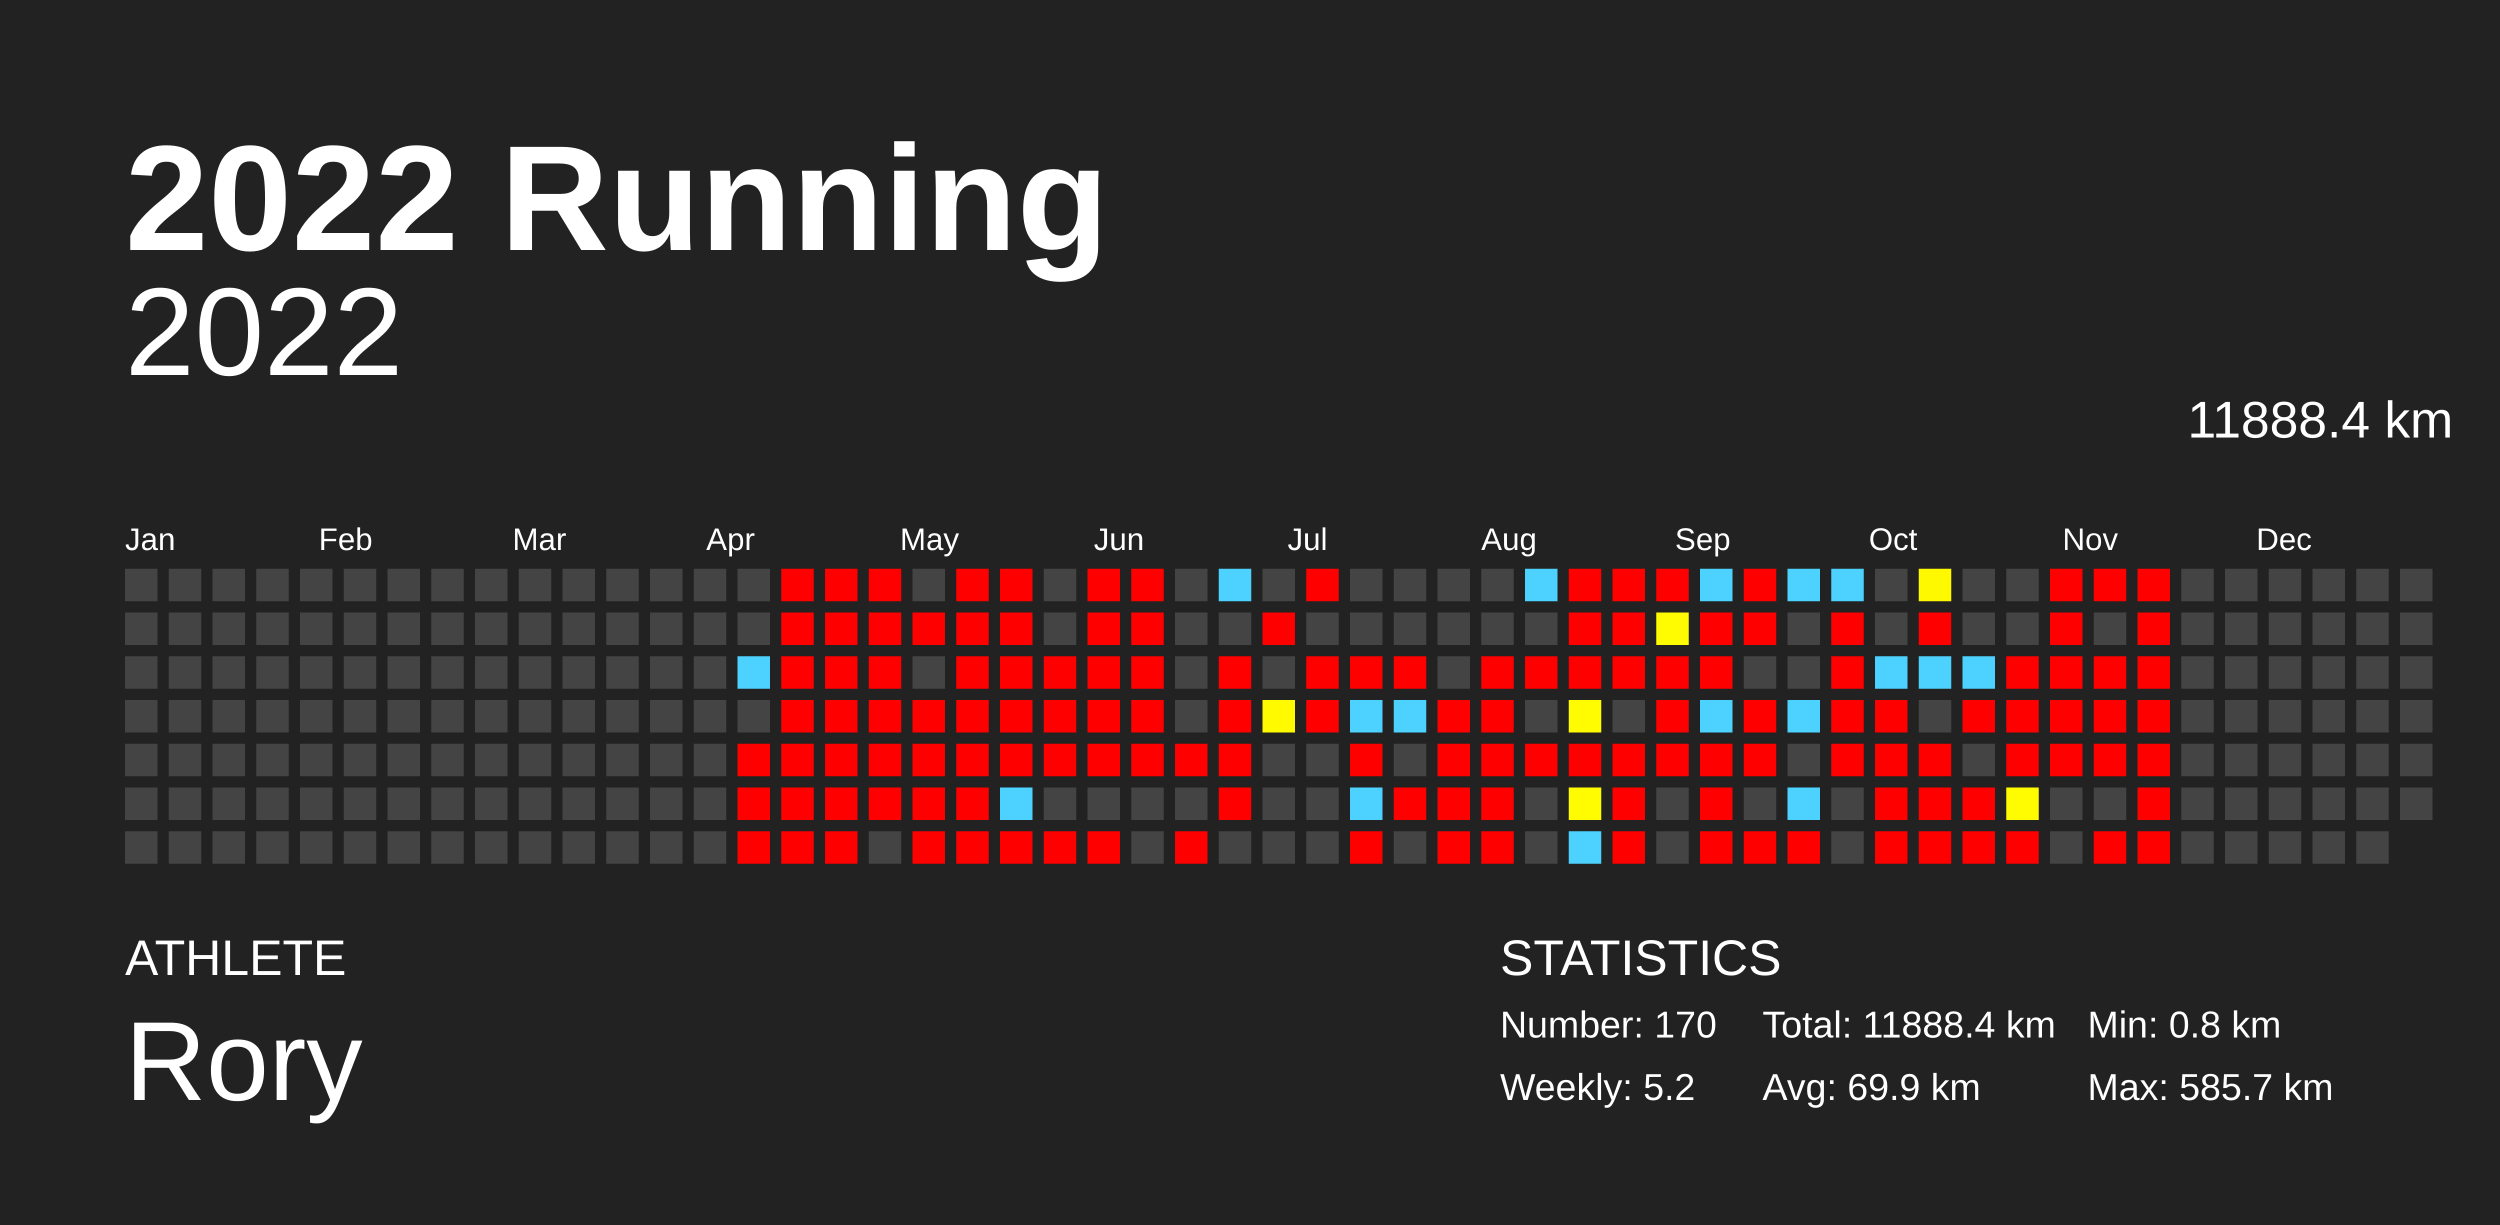
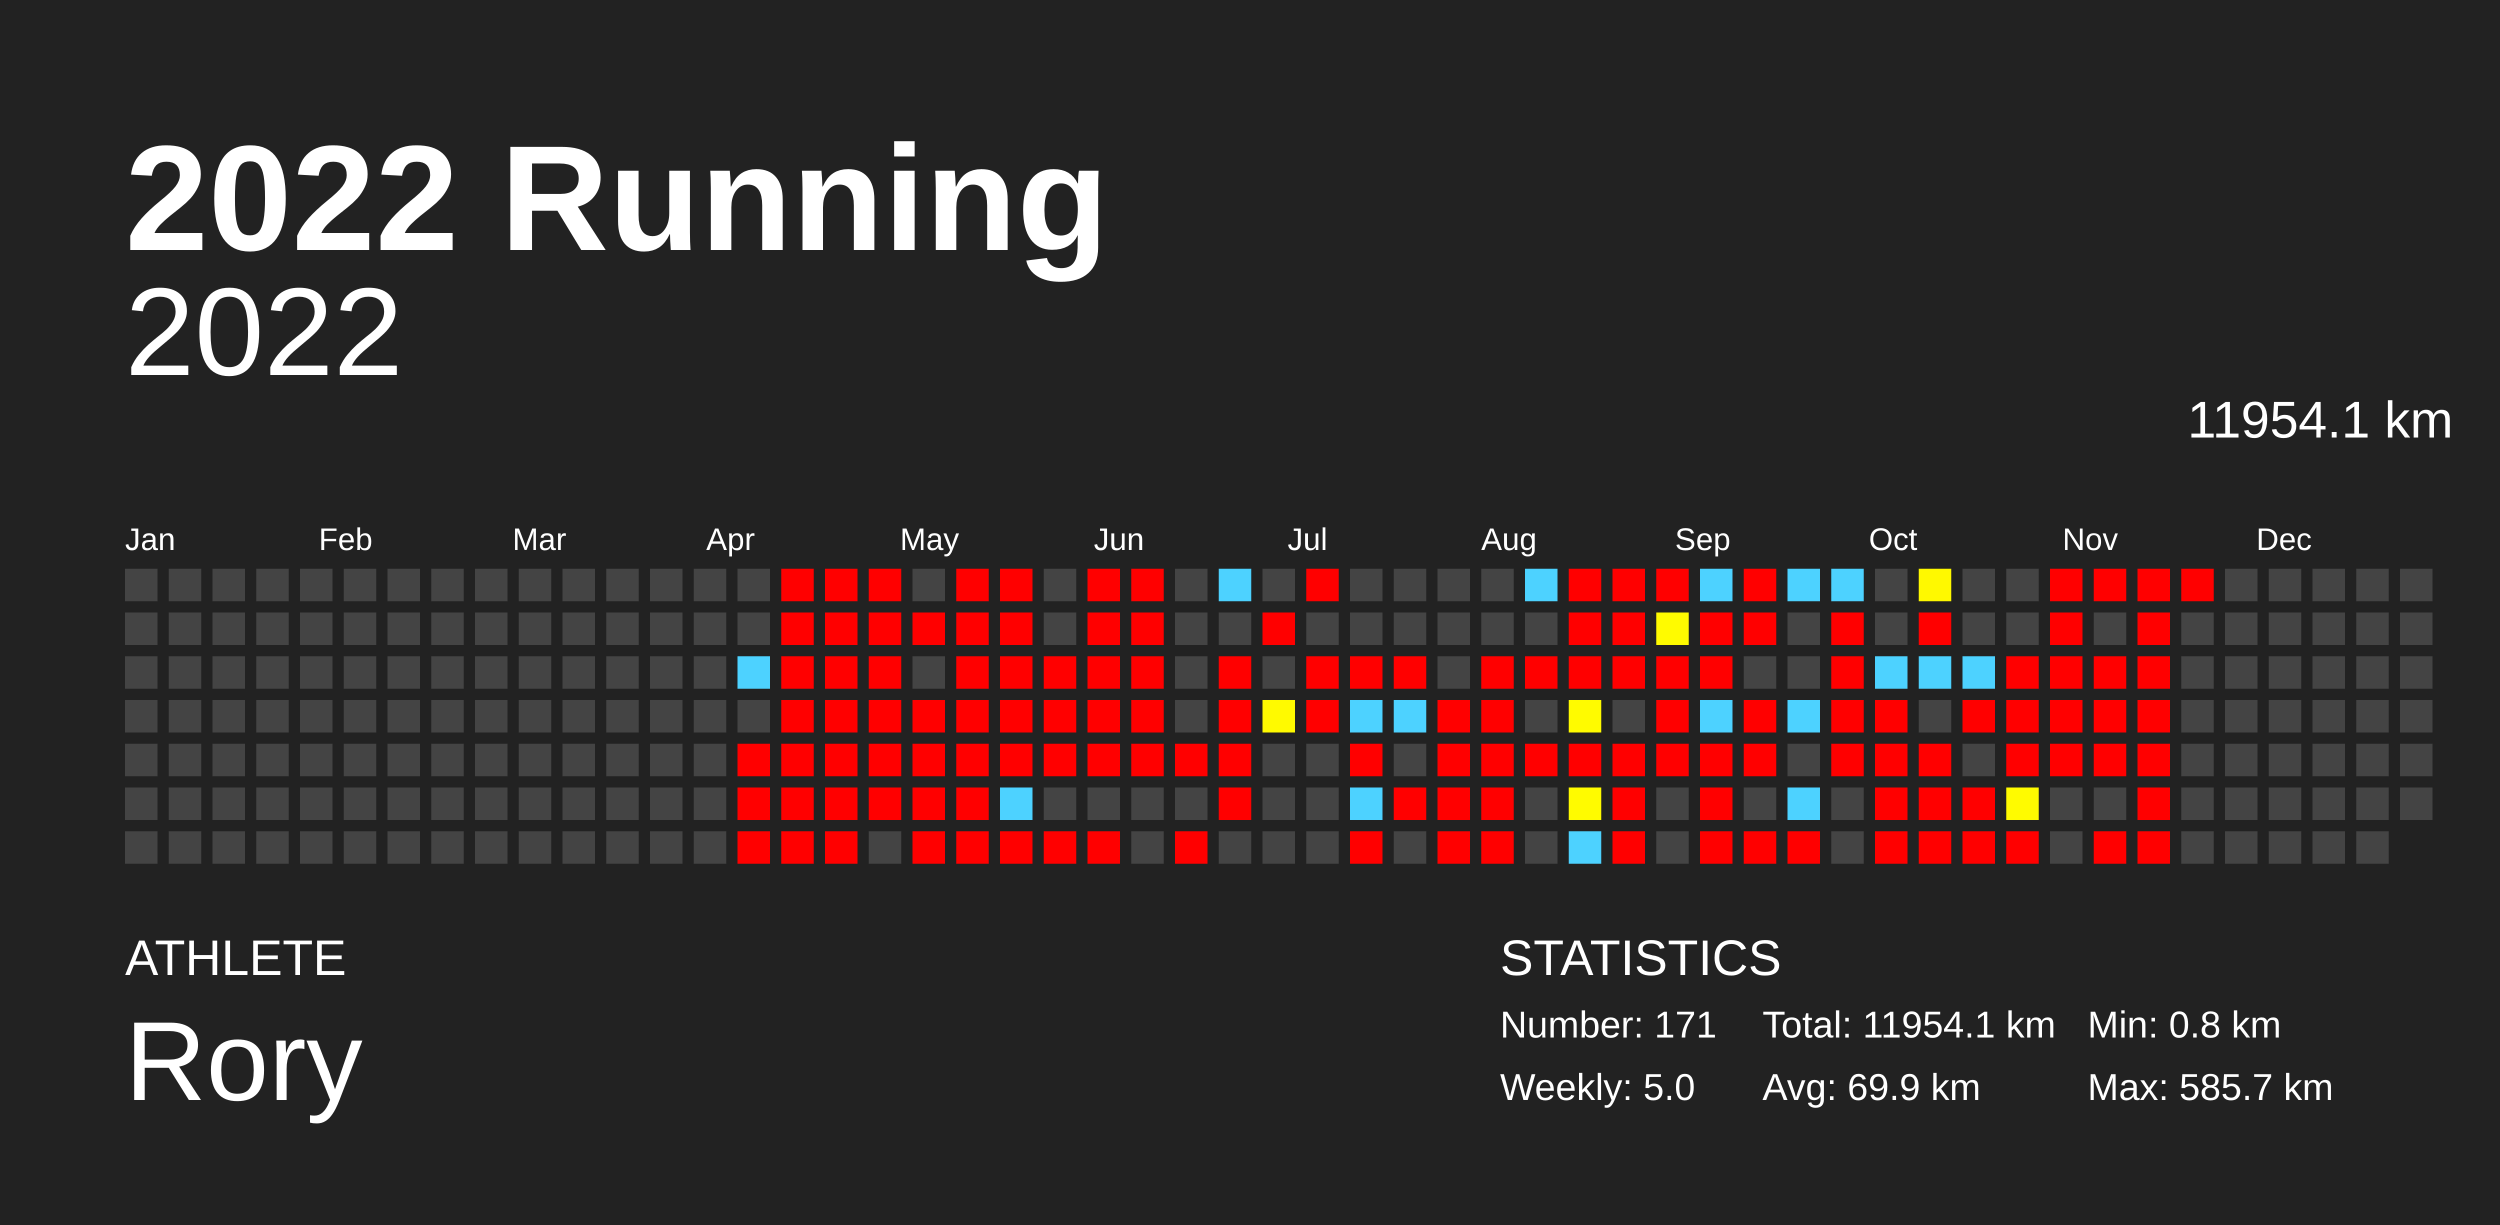
<svg xmlns="http://www.w3.org/2000/svg" baseProfile="full" height="98mm" version="1.1" viewBox="0,0,200,98" width="200mm">
  <defs />
  <rect fill="#222222" height="98" width="200" x="0" y="0" />
  <text fill="#FFFFFF" style="font-size:12px; font-family:Arial; font-weight:bold;" x="10" y="20">2022 Running</text>
  <text fill="#FFFFFF" style="font-size:4px; font-family:Arial" x="10" y="78">ATHLETE</text>
  <text fill="#FFFFFF" style="font-size:9px; font-family:Arial" x="10" y="88">Rory</text>
  <text fill="#FFFFFF" style="font-size:4px; font-family:Arial" x="120" y="78">STATISTICS</text>
-   <text fill="#FFFFFF" style="font-size:3px; font-family:Arial" x="120" y="83">Number: 170</text>
-   <text fill="#FFFFFF" style="font-size:3px; font-family:Arial" x="120" y="88">Weekly: 5.2</text>
-   <text fill="#FFFFFF" style="font-size:3px; font-family:Arial" x="141" y="83">Total: 11888.4 km</text>
+   <text fill="#FFFFFF" style="font-size:3px; font-family:Arial" x="120" y="83">Number: 171</text>
+   <text fill="#FFFFFF" style="font-size:3px; font-family:Arial" x="120" y="88">Weekly: 5.0</text>
+   <text fill="#FFFFFF" style="font-size:3px; font-family:Arial" x="141" y="83">Total: 11954.1 km</text>
  <text fill="#FFFFFF" style="font-size:3px; font-family:Arial" x="141" y="88">Avg: 69.9 km</text>
  <text fill="#FFFFFF" style="font-size:3px; font-family:Arial" x="167" y="83">Min: 0.8 km</text>
  <text fill="#FFFFFF" style="font-size:3px; font-family:Arial" x="167" y="88">Max: 585.7 km</text>
  <text alignment-baseline="hanging" fill="#FFFFFF" style="font-size:10.0px; font-family:Arial;" x="10" y="30">2022</text>
-   <text alignment-baseline="hanging" fill="#FFFFFF" style="font-size:4.125px; font-family:Arial;" x="175" y="35">11888.4 km</text>
+   <text alignment-baseline="hanging" fill="#FFFFFF" style="font-size:4.125px; font-family:Arial;" x="175" y="35">11954.1 km</text>
  <text fill="#FFFFFF" style="font-size:2.5px; font-family:Arial" x="10.0" y="44">Jan</text>
  <text fill="#FFFFFF" style="font-size:2.5px; font-family:Arial" x="25.5" y="44">Feb</text>
  <text fill="#FFFFFF" style="font-size:2.5px; font-family:Arial" x="41.0" y="44">Mar</text>
  <text fill="#FFFFFF" style="font-size:2.5px; font-family:Arial" x="56.5" y="44">Apr</text>
  <text fill="#FFFFFF" style="font-size:2.5px; font-family:Arial" x="72.0" y="44">May</text>
  <text fill="#FFFFFF" style="font-size:2.5px; font-family:Arial" x="87.5" y="44">Jun</text>
  <text fill="#FFFFFF" style="font-size:2.5px; font-family:Arial" x="103.0" y="44">Jul</text>
  <text fill="#FFFFFF" style="font-size:2.5px; font-family:Arial" x="118.5" y="44">Aug</text>
  <text fill="#FFFFFF" style="font-size:2.5px; font-family:Arial" x="134.0" y="44">Sep</text>
  <text fill="#FFFFFF" style="font-size:2.5px; font-family:Arial" x="149.5" y="44">Oct</text>
  <text fill="#FFFFFF" style="font-size:2.5px; font-family:Arial" x="165.0" y="44">Nov</text>
  <text fill="#FFFFFF" style="font-size:2.5px; font-family:Arial" x="180.5" y="44">Dec</text>
  <rect fill="#444444" height="2.6" width="2.6" x="10.0" y="45.5" />
  <rect fill="#444444" height="2.6" width="2.6" x="10.0" y="49.0" />
  <rect fill="#444444" height="2.6" width="2.6" x="10.0" y="52.5" />
  <rect fill="#444444" height="2.6" width="2.6" x="10.0" y="56.0" />
  <rect fill="#444444" height="2.6" width="2.6" x="10.0" y="59.5" />
  <rect fill="#444444" height="2.6" width="2.6" x="10.0" y="63.0" />
  <rect fill="#444444" height="2.6" width="2.6" x="10.0" y="66.5" />
  <rect fill="#444444" height="2.6" width="2.6" x="13.5" y="45.5" />
  <rect fill="#444444" height="2.6" width="2.6" x="13.5" y="49.0" />
  <rect fill="#444444" height="2.6" width="2.6" x="13.5" y="52.5" />
  <rect fill="#444444" height="2.6" width="2.6" x="13.5" y="56.0" />
  <rect fill="#444444" height="2.6" width="2.6" x="13.5" y="59.5" />
  <rect fill="#444444" height="2.6" width="2.6" x="13.5" y="63.0" />
  <rect fill="#444444" height="2.6" width="2.6" x="13.5" y="66.5" />
  <rect fill="#444444" height="2.6" width="2.6" x="17.0" y="45.5" />
  <rect fill="#444444" height="2.6" width="2.6" x="17.0" y="49.0" />
  <rect fill="#444444" height="2.6" width="2.6" x="17.0" y="52.5" />
  <rect fill="#444444" height="2.6" width="2.6" x="17.0" y="56.0" />
  <rect fill="#444444" height="2.6" width="2.6" x="17.0" y="59.5" />
  <rect fill="#444444" height="2.6" width="2.6" x="17.0" y="63.0" />
  <rect fill="#444444" height="2.6" width="2.6" x="17.0" y="66.5" />
  <rect fill="#444444" height="2.6" width="2.6" x="20.5" y="45.5" />
  <rect fill="#444444" height="2.6" width="2.6" x="20.5" y="49.0" />
  <rect fill="#444444" height="2.6" width="2.6" x="20.5" y="52.5" />
  <rect fill="#444444" height="2.6" width="2.6" x="20.5" y="56.0" />
  <rect fill="#444444" height="2.6" width="2.6" x="20.5" y="59.5" />
  <rect fill="#444444" height="2.6" width="2.6" x="20.5" y="63.0" />
  <rect fill="#444444" height="2.6" width="2.6" x="20.5" y="66.5" />
  <rect fill="#444444" height="2.6" width="2.6" x="24.0" y="45.5" />
  <rect fill="#444444" height="2.6" width="2.6" x="24.0" y="49.0" />
  <rect fill="#444444" height="2.6" width="2.6" x="24.0" y="52.5" />
  <rect fill="#444444" height="2.6" width="2.6" x="24.0" y="56.0" />
  <rect fill="#444444" height="2.6" width="2.6" x="24.0" y="59.5" />
  <rect fill="#444444" height="2.6" width="2.6" x="24.0" y="63.0" />
  <rect fill="#444444" height="2.6" width="2.6" x="24.0" y="66.5" />
  <rect fill="#444444" height="2.6" width="2.6" x="27.5" y="45.5" />
  <rect fill="#444444" height="2.6" width="2.6" x="27.5" y="49.0" />
  <rect fill="#444444" height="2.6" width="2.6" x="27.5" y="52.5" />
  <rect fill="#444444" height="2.6" width="2.6" x="27.5" y="56.0" />
  <rect fill="#444444" height="2.6" width="2.6" x="27.5" y="59.5" />
  <rect fill="#444444" height="2.6" width="2.6" x="27.5" y="63.0" />
  <rect fill="#444444" height="2.6" width="2.6" x="27.5" y="66.5" />
  <rect fill="#444444" height="2.6" width="2.6" x="31.0" y="45.5" />
  <rect fill="#444444" height="2.6" width="2.6" x="31.0" y="49.0" />
  <rect fill="#444444" height="2.6" width="2.6" x="31.0" y="52.5" />
  <rect fill="#444444" height="2.6" width="2.6" x="31.0" y="56.0" />
  <rect fill="#444444" height="2.6" width="2.6" x="31.0" y="59.5" />
  <rect fill="#444444" height="2.6" width="2.6" x="31.0" y="63.0" />
  <rect fill="#444444" height="2.6" width="2.6" x="31.0" y="66.5" />
  <rect fill="#444444" height="2.6" width="2.6" x="34.5" y="45.5" />
  <rect fill="#444444" height="2.6" width="2.6" x="34.5" y="49.0" />
  <rect fill="#444444" height="2.6" width="2.6" x="34.5" y="52.5" />
  <rect fill="#444444" height="2.6" width="2.6" x="34.5" y="56.0" />
  <rect fill="#444444" height="2.6" width="2.6" x="34.5" y="59.5" />
  <rect fill="#444444" height="2.6" width="2.6" x="34.5" y="63.0" />
  <rect fill="#444444" height="2.6" width="2.6" x="34.5" y="66.5" />
  <rect fill="#444444" height="2.6" width="2.6" x="38.0" y="45.5" />
  <rect fill="#444444" height="2.6" width="2.6" x="38.0" y="49.0" />
  <rect fill="#444444" height="2.6" width="2.6" x="38.0" y="52.5" />
  <rect fill="#444444" height="2.6" width="2.6" x="38.0" y="56.0" />
  <rect fill="#444444" height="2.6" width="2.6" x="38.0" y="59.5" />
  <rect fill="#444444" height="2.6" width="2.6" x="38.0" y="63.0" />
  <rect fill="#444444" height="2.6" width="2.6" x="38.0" y="66.5" />
  <rect fill="#444444" height="2.6" width="2.6" x="41.5" y="45.5" />
  <rect fill="#444444" height="2.6" width="2.6" x="41.5" y="49.0" />
  <rect fill="#444444" height="2.6" width="2.6" x="41.5" y="52.5" />
  <rect fill="#444444" height="2.6" width="2.6" x="41.5" y="56.0" />
  <rect fill="#444444" height="2.6" width="2.6" x="41.5" y="59.5" />
  <rect fill="#444444" height="2.6" width="2.6" x="41.5" y="63.0" />
  <rect fill="#444444" height="2.6" width="2.6" x="41.5" y="66.5" />
  <rect fill="#444444" height="2.6" width="2.6" x="45.0" y="45.5" />
  <rect fill="#444444" height="2.6" width="2.6" x="45.0" y="49.0" />
  <rect fill="#444444" height="2.6" width="2.6" x="45.0" y="52.5" />
  <rect fill="#444444" height="2.6" width="2.6" x="45.0" y="56.0" />
  <rect fill="#444444" height="2.6" width="2.6" x="45.0" y="59.5" />
  <rect fill="#444444" height="2.6" width="2.6" x="45.0" y="63.0" />
  <rect fill="#444444" height="2.6" width="2.6" x="45.0" y="66.5" />
  <rect fill="#444444" height="2.6" width="2.6" x="48.5" y="45.5" />
  <rect fill="#444444" height="2.6" width="2.6" x="48.5" y="49.0" />
  <rect fill="#444444" height="2.6" width="2.6" x="48.5" y="52.5" />
  <rect fill="#444444" height="2.6" width="2.6" x="48.5" y="56.0" />
  <rect fill="#444444" height="2.6" width="2.6" x="48.5" y="59.5" />
  <rect fill="#444444" height="2.6" width="2.6" x="48.5" y="63.0" />
  <rect fill="#444444" height="2.6" width="2.6" x="48.5" y="66.5" />
  <rect fill="#444444" height="2.6" width="2.6" x="52.0" y="45.5" />
  <rect fill="#444444" height="2.6" width="2.6" x="52.0" y="49.0" />
  <rect fill="#444444" height="2.6" width="2.6" x="52.0" y="52.5" />
  <rect fill="#444444" height="2.6" width="2.6" x="52.0" y="56.0" />
  <rect fill="#444444" height="2.6" width="2.6" x="52.0" y="59.5" />
  <rect fill="#444444" height="2.6" width="2.6" x="52.0" y="63.0" />
  <rect fill="#444444" height="2.6" width="2.6" x="52.0" y="66.5" />
  <rect fill="#444444" height="2.6" width="2.6" x="55.5" y="45.5" />
  <rect fill="#444444" height="2.6" width="2.6" x="55.5" y="49.0" />
  <rect fill="#444444" height="2.6" width="2.6" x="55.5" y="52.5" />
  <rect fill="#444444" height="2.6" width="2.6" x="55.5" y="56.0" />
  <rect fill="#444444" height="2.6" width="2.6" x="55.5" y="59.5" />
  <rect fill="#444444" height="2.6" width="2.6" x="55.5" y="63.0" />
  <rect fill="#444444" height="2.6" width="2.6" x="55.5" y="66.5" />
  <rect fill="#444444" height="2.6" width="2.6" x="59.0" y="45.5" />
  <rect fill="#444444" height="2.6" width="2.6" x="59.0" y="49.0" />
  <rect fill="#4dd2ff" height="2.6" width="2.6" x="59.0" y="52.5" />
  <rect fill="#444444" height="2.6" width="2.6" x="59.0" y="56.0" />
  <rect fill="red" height="2.6" width="2.6" x="59.0" y="59.5" />
  <rect fill="red" height="2.6" width="2.6" x="59.0" y="63.0" />
  <rect fill="red" height="2.6" width="2.6" x="59.0" y="66.5" />
  <rect fill="red" height="2.6" width="2.6" x="62.5" y="45.5" />
  <rect fill="red" height="2.6" width="2.6" x="62.5" y="49.0" />
  <rect fill="red" height="2.6" width="2.6" x="62.5" y="52.5" />
  <rect fill="red" height="2.6" width="2.6" x="62.5" y="56.0" />
  <rect fill="red" height="2.6" width="2.6" x="62.5" y="59.5" />
  <rect fill="red" height="2.6" width="2.6" x="62.5" y="63.0" />
  <rect fill="red" height="2.6" width="2.6" x="62.5" y="66.5" />
  <rect fill="red" height="2.6" width="2.6" x="66.0" y="45.5" />
  <rect fill="red" height="2.6" width="2.6" x="66.0" y="49.0" />
  <rect fill="red" height="2.6" width="2.6" x="66.0" y="52.5" />
  <rect fill="red" height="2.6" width="2.6" x="66.0" y="56.0" />
  <rect fill="red" height="2.6" width="2.6" x="66.0" y="59.5" />
  <rect fill="red" height="2.6" width="2.6" x="66.0" y="63.0" />
  <rect fill="red" height="2.6" width="2.6" x="66.0" y="66.5" />
  <rect fill="red" height="2.6" width="2.6" x="69.5" y="45.5" />
  <rect fill="red" height="2.6" width="2.6" x="69.5" y="49.0" />
  <rect fill="red" height="2.6" width="2.6" x="69.5" y="52.5" />
  <rect fill="red" height="2.6" width="2.6" x="69.5" y="56.0" />
  <rect fill="red" height="2.6" width="2.6" x="69.5" y="59.5" />
  <rect fill="red" height="2.6" width="2.6" x="69.5" y="63.0" />
  <rect fill="#444444" height="2.6" width="2.6" x="69.5" y="66.5" />
  <rect fill="#444444" height="2.6" width="2.6" x="73.0" y="45.5" />
  <rect fill="red" height="2.6" width="2.6" x="73.0" y="49.0" />
  <rect fill="#444444" height="2.6" width="2.6" x="73.0" y="52.5" />
  <rect fill="red" height="2.6" width="2.6" x="73.0" y="56.0" />
  <rect fill="red" height="2.6" width="2.6" x="73.0" y="59.5" />
  <rect fill="red" height="2.6" width="2.6" x="73.0" y="63.0" />
  <rect fill="red" height="2.6" width="2.6" x="73.0" y="66.5" />
  <rect fill="red" height="2.6" width="2.6" x="76.5" y="45.5" />
  <rect fill="red" height="2.6" width="2.6" x="76.5" y="49.0" />
  <rect fill="red" height="2.6" width="2.6" x="76.5" y="52.5" />
  <rect fill="red" height="2.6" width="2.6" x="76.5" y="56.0" />
  <rect fill="red" height="2.6" width="2.6" x="76.5" y="59.5" />
  <rect fill="red" height="2.6" width="2.6" x="76.5" y="63.0" />
  <rect fill="red" height="2.6" width="2.6" x="76.5" y="66.5" />
  <rect fill="red" height="2.6" width="2.6" x="80.0" y="45.5" />
  <rect fill="red" height="2.6" width="2.6" x="80.0" y="49.0" />
  <rect fill="red" height="2.6" width="2.6" x="80.0" y="52.5" />
  <rect fill="red" height="2.6" width="2.6" x="80.0" y="56.0" />
  <rect fill="red" height="2.6" width="2.6" x="80.0" y="59.5" />
  <rect fill="#4dd2ff" height="2.6" width="2.6" x="80.0" y="63.0" />
  <rect fill="red" height="2.6" width="2.6" x="80.0" y="66.5" />
  <rect fill="#444444" height="2.6" width="2.6" x="83.5" y="45.5" />
  <rect fill="#444444" height="2.6" width="2.6" x="83.5" y="49.0" />
  <rect fill="red" height="2.6" width="2.6" x="83.5" y="52.5" />
  <rect fill="red" height="2.6" width="2.6" x="83.5" y="56.0" />
  <rect fill="red" height="2.6" width="2.6" x="83.5" y="59.5" />
  <rect fill="#444444" height="2.6" width="2.6" x="83.5" y="63.0" />
  <rect fill="red" height="2.6" width="2.6" x="83.5" y="66.5" />
  <rect fill="red" height="2.6" width="2.6" x="87.0" y="45.5" />
  <rect fill="red" height="2.6" width="2.6" x="87.0" y="49.0" />
  <rect fill="red" height="2.6" width="2.6" x="87.0" y="52.5" />
  <rect fill="red" height="2.6" width="2.6" x="87.0" y="56.0" />
  <rect fill="red" height="2.6" width="2.6" x="87.0" y="59.5" />
  <rect fill="#444444" height="2.6" width="2.6" x="87.0" y="63.0" />
  <rect fill="red" height="2.6" width="2.6" x="87.0" y="66.5" />
  <rect fill="red" height="2.6" width="2.6" x="90.5" y="45.5" />
  <rect fill="red" height="2.6" width="2.6" x="90.5" y="49.0" />
  <rect fill="red" height="2.6" width="2.6" x="90.5" y="52.5" />
  <rect fill="red" height="2.6" width="2.6" x="90.5" y="56.0" />
  <rect fill="red" height="2.6" width="2.6" x="90.5" y="59.5" />
  <rect fill="#444444" height="2.6" width="2.6" x="90.5" y="63.0" />
  <rect fill="#444444" height="2.6" width="2.6" x="90.5" y="66.5" />
  <rect fill="#444444" height="2.6" width="2.6" x="94.0" y="45.5" />
  <rect fill="#444444" height="2.6" width="2.6" x="94.0" y="49.0" />
  <rect fill="#444444" height="2.6" width="2.6" x="94.0" y="52.5" />
  <rect fill="#444444" height="2.6" width="2.6" x="94.0" y="56.0" />
  <rect fill="red" height="2.6" width="2.6" x="94.0" y="59.5" />
  <rect fill="#444444" height="2.6" width="2.6" x="94.0" y="63.0" />
  <rect fill="red" height="2.6" width="2.6" x="94.0" y="66.5" />
  <rect fill="#4dd2ff" height="2.6" width="2.6" x="97.5" y="45.5" />
  <rect fill="#444444" height="2.6" width="2.6" x="97.5" y="49.0" />
  <rect fill="red" height="2.6" width="2.6" x="97.5" y="52.5" />
  <rect fill="red" height="2.6" width="2.6" x="97.5" y="56.0" />
  <rect fill="red" height="2.6" width="2.6" x="97.5" y="59.5" />
  <rect fill="red" height="2.6" width="2.6" x="97.5" y="63.0" />
  <rect fill="#444444" height="2.6" width="2.6" x="97.5" y="66.5" />
  <rect fill="#444444" height="2.6" width="2.6" x="101.0" y="45.5" />
  <rect fill="red" height="2.6" width="2.6" x="101.0" y="49.0" />
  <rect fill="#444444" height="2.6" width="2.6" x="101.0" y="52.5" />
  <rect fill="#fffa00" height="2.6" width="2.6" x="101.0" y="56.0" />
  <rect fill="#444444" height="2.6" width="2.6" x="101.0" y="59.5" />
  <rect fill="#444444" height="2.6" width="2.6" x="101.0" y="63.0" />
  <rect fill="#444444" height="2.6" width="2.6" x="101.0" y="66.5" />
  <rect fill="red" height="2.6" width="2.6" x="104.5" y="45.5" />
  <rect fill="#444444" height="2.6" width="2.6" x="104.5" y="49.0" />
  <rect fill="red" height="2.6" width="2.6" x="104.5" y="52.5" />
  <rect fill="red" height="2.6" width="2.6" x="104.5" y="56.0" />
  <rect fill="#444444" height="2.6" width="2.6" x="104.5" y="59.5" />
  <rect fill="#444444" height="2.6" width="2.6" x="104.5" y="63.0" />
  <rect fill="#444444" height="2.6" width="2.6" x="104.5" y="66.5" />
  <rect fill="#444444" height="2.6" width="2.6" x="108.0" y="45.5" />
  <rect fill="#444444" height="2.6" width="2.6" x="108.0" y="49.0" />
  <rect fill="red" height="2.6" width="2.6" x="108.0" y="52.5" />
  <rect fill="#4dd2ff" height="2.6" width="2.6" x="108.0" y="56.0" />
  <rect fill="red" height="2.6" width="2.6" x="108.0" y="59.5" />
  <rect fill="#4dd2ff" height="2.6" width="2.6" x="108.0" y="63.0" />
  <rect fill="red" height="2.6" width="2.6" x="108.0" y="66.5" />
  <rect fill="#444444" height="2.6" width="2.6" x="111.5" y="45.5" />
  <rect fill="#444444" height="2.6" width="2.6" x="111.5" y="49.0" />
  <rect fill="red" height="2.6" width="2.6" x="111.5" y="52.5" />
  <rect fill="#4dd2ff" height="2.6" width="2.6" x="111.5" y="56.0" />
  <rect fill="#444444" height="2.6" width="2.6" x="111.5" y="59.5" />
  <rect fill="red" height="2.6" width="2.6" x="111.5" y="63.0" />
  <rect fill="#444444" height="2.6" width="2.6" x="111.5" y="66.5" />
  <rect fill="#444444" height="2.6" width="2.6" x="115.0" y="45.5" />
  <rect fill="#444444" height="2.6" width="2.6" x="115.0" y="49.0" />
  <rect fill="#444444" height="2.6" width="2.6" x="115.0" y="52.5" />
  <rect fill="red" height="2.6" width="2.6" x="115.0" y="56.0" />
  <rect fill="red" height="2.6" width="2.6" x="115.0" y="59.5" />
  <rect fill="red" height="2.6" width="2.6" x="115.0" y="63.0" />
  <rect fill="red" height="2.6" width="2.6" x="115.0" y="66.5" />
  <rect fill="#444444" height="2.6" width="2.6" x="118.5" y="45.5" />
  <rect fill="#444444" height="2.6" width="2.6" x="118.5" y="49.0" />
  <rect fill="red" height="2.6" width="2.6" x="118.5" y="52.5" />
  <rect fill="red" height="2.6" width="2.6" x="118.5" y="56.0" />
  <rect fill="red" height="2.6" width="2.6" x="118.5" y="59.5" />
  <rect fill="red" height="2.6" width="2.6" x="118.5" y="63.0" />
  <rect fill="red" height="2.6" width="2.6" x="118.5" y="66.5" />
  <rect fill="#4dd2ff" height="2.6" width="2.6" x="122.0" y="45.5" />
  <rect fill="#444444" height="2.6" width="2.6" x="122.0" y="49.0" />
  <rect fill="red" height="2.6" width="2.6" x="122.0" y="52.5" />
  <rect fill="#444444" height="2.6" width="2.6" x="122.0" y="56.0" />
  <rect fill="red" height="2.6" width="2.6" x="122.0" y="59.5" />
  <rect fill="#444444" height="2.6" width="2.6" x="122.0" y="63.0" />
  <rect fill="#444444" height="2.6" width="2.6" x="122.0" y="66.5" />
  <rect fill="red" height="2.6" width="2.6" x="125.5" y="45.5" />
  <rect fill="red" height="2.6" width="2.6" x="125.5" y="49.0" />
  <rect fill="red" height="2.6" width="2.6" x="125.5" y="52.5" />
  <rect fill="#fffb00" height="2.6" width="2.6" x="125.5" y="56.0" />
  <rect fill="red" height="2.6" width="2.6" x="125.5" y="59.5" />
  <rect fill="#fffb00" height="2.6" width="2.6" x="125.5" y="63.0" />
  <rect fill="#4dd2ff" height="2.6" width="2.6" x="125.5" y="66.5" />
  <rect fill="red" height="2.6" width="2.6" x="129.0" y="45.5" />
  <rect fill="red" height="2.6" width="2.6" x="129.0" y="49.0" />
  <rect fill="red" height="2.6" width="2.6" x="129.0" y="52.5" />
  <rect fill="#444444" height="2.6" width="2.6" x="129.0" y="56.0" />
  <rect fill="red" height="2.6" width="2.6" x="129.0" y="59.5" />
  <rect fill="red" height="2.6" width="2.6" x="129.0" y="63.0" />
  <rect fill="red" height="2.6" width="2.6" x="129.0" y="66.5" />
  <rect fill="red" height="2.6" width="2.6" x="132.5" y="45.5" />
  <rect fill="#fffb00" height="2.6" width="2.6" x="132.5" y="49.0" />
  <rect fill="red" height="2.6" width="2.6" x="132.5" y="52.5" />
  <rect fill="red" height="2.6" width="2.6" x="132.5" y="56.0" />
  <rect fill="red" height="2.6" width="2.6" x="132.5" y="59.5" />
  <rect fill="#444444" height="2.6" width="2.6" x="132.5" y="63.0" />
  <rect fill="#444444" height="2.6" width="2.6" x="132.5" y="66.5" />
  <rect fill="#4dd2ff" height="2.6" width="2.6" x="136.0" y="45.5" />
  <rect fill="red" height="2.6" width="2.6" x="136.0" y="49.0" />
  <rect fill="red" height="2.6" width="2.6" x="136.0" y="52.5" />
  <rect fill="#4dd2ff" height="2.6" width="2.6" x="136.0" y="56.0" />
  <rect fill="red" height="2.6" width="2.6" x="136.0" y="59.5" />
  <rect fill="red" height="2.6" width="2.6" x="136.0" y="63.0" />
  <rect fill="red" height="2.6" width="2.6" x="136.0" y="66.5" />
  <rect fill="red" height="2.6" width="2.6" x="139.5" y="45.5" />
  <rect fill="red" height="2.6" width="2.6" x="139.5" y="49.0" />
  <rect fill="#444444" height="2.6" width="2.6" x="139.5" y="52.5" />
  <rect fill="red" height="2.6" width="2.6" x="139.5" y="56.0" />
  <rect fill="red" height="2.6" width="2.6" x="139.5" y="59.5" />
  <rect fill="#444444" height="2.6" width="2.6" x="139.5" y="63.0" />
  <rect fill="red" height="2.6" width="2.6" x="139.5" y="66.5" />
  <rect fill="#4dd2ff" height="2.6" width="2.6" x="143.0" y="45.5" />
  <rect fill="#444444" height="2.6" width="2.6" x="143.0" y="49.0" />
  <rect fill="#444444" height="2.6" width="2.6" x="143.0" y="52.5" />
  <rect fill="#4dd2ff" height="2.6" width="2.6" x="143.0" y="56.0" />
  <rect fill="#444444" height="2.6" width="2.6" x="143.0" y="59.5" />
  <rect fill="#4dd2ff" height="2.6" width="2.6" x="143.0" y="63.0" />
  <rect fill="red" height="2.6" width="2.6" x="143.0" y="66.5" />
  <rect fill="#4dd2ff" height="2.6" width="2.6" x="146.5" y="45.5" />
  <rect fill="red" height="2.6" width="2.6" x="146.5" y="49.0" />
  <rect fill="red" height="2.6" width="2.6" x="146.5" y="52.5" />
  <rect fill="red" height="2.6" width="2.6" x="146.5" y="56.0" />
  <rect fill="red" height="2.6" width="2.6" x="146.5" y="59.5" />
  <rect fill="#444444" height="2.6" width="2.6" x="146.5" y="63.0" />
  <rect fill="#444444" height="2.6" width="2.6" x="146.5" y="66.5" />
  <rect fill="#444444" height="2.6" width="2.6" x="150.0" y="45.5" />
  <rect fill="#444444" height="2.6" width="2.6" x="150.0" y="49.0" />
  <rect fill="#4dd2ff" height="2.6" width="2.6" x="150.0" y="52.5" />
  <rect fill="red" height="2.6" width="2.6" x="150.0" y="56.0" />
  <rect fill="red" height="2.6" width="2.6" x="150.0" y="59.5" />
  <rect fill="red" height="2.6" width="2.6" x="150.0" y="63.0" />
  <rect fill="red" height="2.6" width="2.6" x="150.0" y="66.5" />
  <rect fill="#fff900" height="2.6" width="2.6" x="153.5" y="45.5" />
  <rect fill="red" height="2.6" width="2.6" x="153.5" y="49.0" />
  <rect fill="#4dd2ff" height="2.6" width="2.6" x="153.5" y="52.5" />
  <rect fill="#444444" height="2.6" width="2.6" x="153.5" y="56.0" />
  <rect fill="red" height="2.6" width="2.6" x="153.5" y="59.5" />
  <rect fill="red" height="2.6" width="2.6" x="153.5" y="63.0" />
  <rect fill="red" height="2.6" width="2.6" x="153.5" y="66.5" />
  <rect fill="#444444" height="2.6" width="2.6" x="157.0" y="45.5" />
  <rect fill="#444444" height="2.6" width="2.6" x="157.0" y="49.0" />
  <rect fill="#4dd2ff" height="2.6" width="2.6" x="157.0" y="52.5" />
  <rect fill="red" height="2.6" width="2.6" x="157.0" y="56.0" />
  <rect fill="#444444" height="2.6" width="2.6" x="157.0" y="59.5" />
  <rect fill="red" height="2.6" width="2.6" x="157.0" y="63.0" />
  <rect fill="red" height="2.6" width="2.6" x="157.0" y="66.5" />
  <rect fill="#444444" height="2.6" width="2.6" x="160.5" y="45.5" />
  <rect fill="#444444" height="2.6" width="2.6" x="160.5" y="49.0" />
  <rect fill="red" height="2.6" width="2.6" x="160.5" y="52.5" />
  <rect fill="red" height="2.6" width="2.6" x="160.5" y="56.0" />
  <rect fill="red" height="2.6" width="2.6" x="160.5" y="59.5" />
  <rect fill="#fffb00" height="2.6" width="2.6" x="160.5" y="63.0" />
  <rect fill="red" height="2.6" width="2.6" x="160.5" y="66.5" />
  <rect fill="red" height="2.6" width="2.6" x="164.0" y="45.5" />
  <rect fill="red" height="2.6" width="2.6" x="164.0" y="49.0" />
  <rect fill="red" height="2.6" width="2.6" x="164.0" y="52.5" />
  <rect fill="red" height="2.6" width="2.6" x="164.0" y="56.0" />
  <rect fill="red" height="2.6" width="2.6" x="164.0" y="59.5" />
  <rect fill="#444444" height="2.6" width="2.6" x="164.0" y="63.0" />
  <rect fill="#444444" height="2.6" width="2.6" x="164.0" y="66.5" />
  <rect fill="red" height="2.6" width="2.6" x="167.5" y="45.5" />
  <rect fill="#444444" height="2.6" width="2.6" x="167.5" y="49.0" />
  <rect fill="red" height="2.6" width="2.6" x="167.5" y="52.5" />
  <rect fill="red" height="2.6" width="2.6" x="167.5" y="56.0" />
  <rect fill="red" height="2.6" width="2.6" x="167.5" y="59.5" />
  <rect fill="#444444" height="2.6" width="2.6" x="167.5" y="63.0" />
  <rect fill="red" height="2.6" width="2.6" x="167.5" y="66.5" />
  <rect fill="red" height="2.6" width="2.6" x="171.0" y="45.5" />
  <rect fill="red" height="2.6" width="2.6" x="171.0" y="49.0" />
  <rect fill="red" height="2.6" width="2.6" x="171.0" y="52.5" />
  <rect fill="red" height="2.6" width="2.6" x="171.0" y="56.0" />
  <rect fill="red" height="2.6" width="2.6" x="171.0" y="59.5" />
  <rect fill="red" height="2.6" width="2.6" x="171.0" y="63.0" />
  <rect fill="red" height="2.6" width="2.6" x="171.0" y="66.5" />
-   <rect fill="#444444" height="2.6" width="2.6" x="174.5" y="45.5" />
+   <rect fill="red" height="2.6" width="2.6" x="174.5" y="45.5" />
  <rect fill="#444444" height="2.6" width="2.6" x="174.5" y="49.0" />
  <rect fill="#444444" height="2.6" width="2.6" x="174.5" y="52.5" />
  <rect fill="#444444" height="2.6" width="2.6" x="174.5" y="56.0" />
  <rect fill="#444444" height="2.6" width="2.6" x="174.5" y="59.5" />
  <rect fill="#444444" height="2.6" width="2.6" x="174.5" y="63.0" />
  <rect fill="#444444" height="2.6" width="2.6" x="174.5" y="66.5" />
  <rect fill="#444444" height="2.6" width="2.6" x="178.0" y="45.5" />
  <rect fill="#444444" height="2.6" width="2.6" x="178.0" y="49.0" />
  <rect fill="#444444" height="2.6" width="2.6" x="178.0" y="52.5" />
  <rect fill="#444444" height="2.6" width="2.6" x="178.0" y="56.0" />
  <rect fill="#444444" height="2.6" width="2.6" x="178.0" y="59.5" />
  <rect fill="#444444" height="2.6" width="2.6" x="178.0" y="63.0" />
  <rect fill="#444444" height="2.6" width="2.6" x="178.0" y="66.5" />
  <rect fill="#444444" height="2.6" width="2.6" x="181.5" y="45.5" />
  <rect fill="#444444" height="2.6" width="2.6" x="181.5" y="49.0" />
  <rect fill="#444444" height="2.6" width="2.6" x="181.5" y="52.5" />
  <rect fill="#444444" height="2.6" width="2.6" x="181.5" y="56.0" />
  <rect fill="#444444" height="2.6" width="2.6" x="181.5" y="59.5" />
  <rect fill="#444444" height="2.6" width="2.6" x="181.5" y="63.0" />
  <rect fill="#444444" height="2.6" width="2.6" x="181.5" y="66.5" />
  <rect fill="#444444" height="2.6" width="2.6" x="185.0" y="45.5" />
  <rect fill="#444444" height="2.6" width="2.6" x="185.0" y="49.0" />
  <rect fill="#444444" height="2.6" width="2.6" x="185.0" y="52.5" />
  <rect fill="#444444" height="2.6" width="2.6" x="185.0" y="56.0" />
  <rect fill="#444444" height="2.6" width="2.6" x="185.0" y="59.5" />
  <rect fill="#444444" height="2.6" width="2.6" x="185.0" y="63.0" />
  <rect fill="#444444" height="2.6" width="2.6" x="185.0" y="66.5" />
  <rect fill="#444444" height="2.6" width="2.6" x="188.5" y="45.5" />
  <rect fill="#444444" height="2.6" width="2.6" x="188.5" y="49.0" />
  <rect fill="#444444" height="2.6" width="2.6" x="188.5" y="52.5" />
  <rect fill="#444444" height="2.6" width="2.6" x="188.5" y="56.0" />
  <rect fill="#444444" height="2.6" width="2.6" x="188.5" y="59.5" />
  <rect fill="#444444" height="2.6" width="2.6" x="188.5" y="63.0" />
  <rect fill="#444444" height="2.6" width="2.6" x="188.5" y="66.5" />
  <rect fill="#444444" height="2.6" width="2.6" x="192.0" y="45.5" />
  <rect fill="#444444" height="2.6" width="2.6" x="192.0" y="49.0" />
  <rect fill="#444444" height="2.6" width="2.6" x="192.0" y="52.5" />
  <rect fill="#444444" height="2.6" width="2.6" x="192.0" y="56.0" />
  <rect fill="#444444" height="2.6" width="2.6" x="192.0" y="59.5" />
  <rect fill="#444444" height="2.6" width="2.6" x="192.0" y="63.0" />
</svg>
